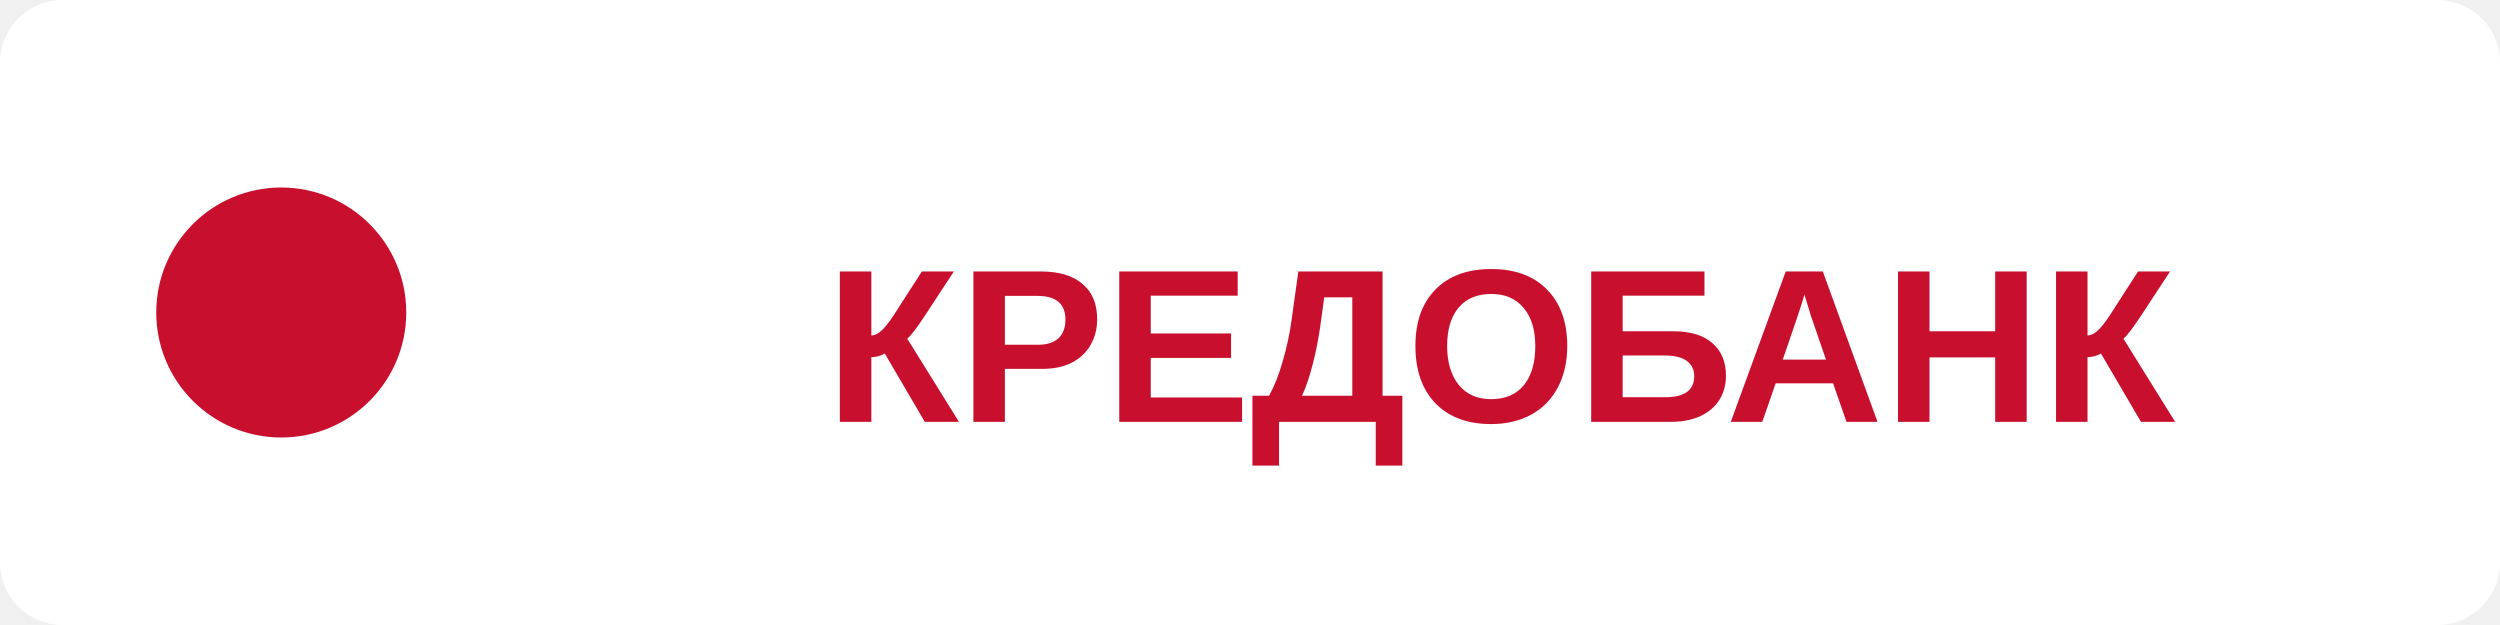
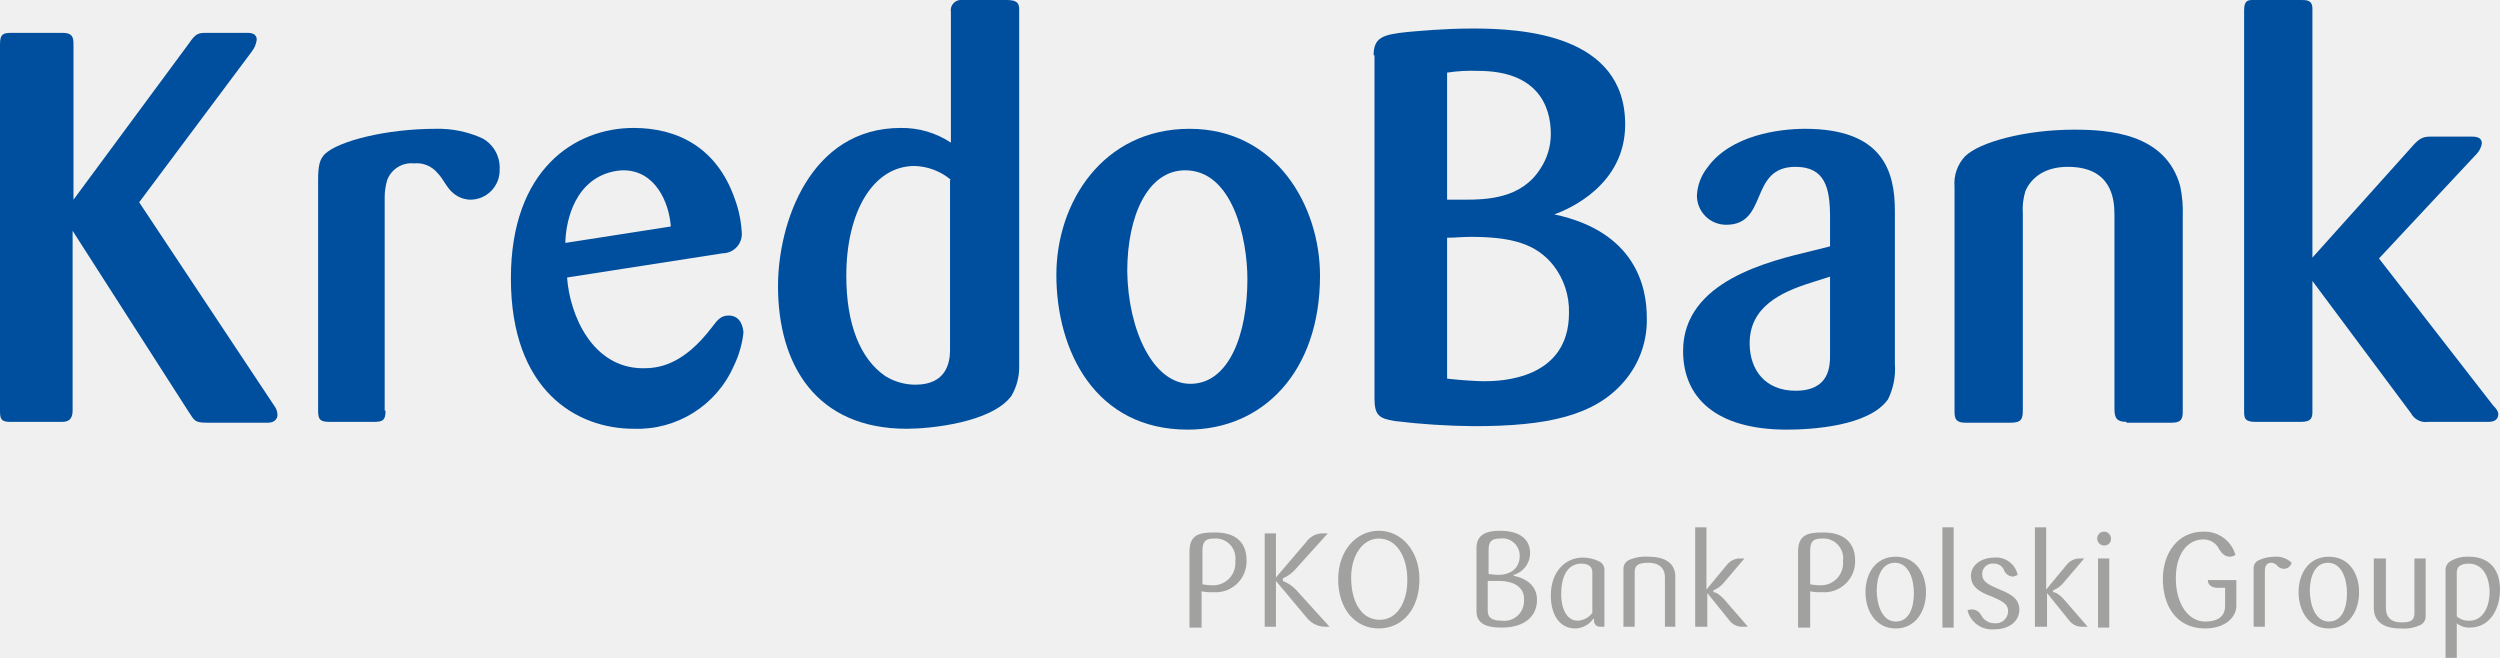
- <svg xmlns="http://www.w3.org/2000/svg" viewBox="0 0 160 40" role="img">
-   <rect width="160" height="40" rx="4" fill="#fff" />
-   <circle cx="18" cy="20" r="8" fill="#c8102e" />
-   <text x="96" y="27" text-anchor="middle" fill="#c8102e" font-family="Arial, sans-serif" font-size="14" font-weight="800">КРЕДОБАНК</text>
+ <svg xmlns="http://www.w3.org/2000/svg" viewBox="0 0 289.2 76.1">
+   <defs>
+     <style>.cls-1{fill:#004f9e;}.cls-2{fill:#a1a1a0;}</style>
+   </defs>
+   <g id="Layer_2" data-name="Layer 2">
+     <g id="Layer_1-2" data-name="Layer 1">
+       <path class="cls-1" d="M31.7,46.9a1.82,1.82,0,0,1,.4,1.1c0,.4-.3.9-1.1.9H24c-1.6,0-1.5-.3-2.2-1.3L8.4,26.7V47.5c0,1.1-.6,1.3-1.2,1.3H1.1c-1,0-1.1-.4-1.1-1.3V5.1C0,3.9.4,3.8,1.4,3.8H7.2c1.1,0,1.3.4,1.3,1.3v18l13.3-18c.9-1.3,1.1-1.3,2.3-1.3h4.5c.5,0,1.1.1,1.1.8A2.85,2.85,0,0,1,29.1,6l-13,17.4Z" />
+       <path class="cls-1" d="M44.6,47.5c0,1.1-.3,1.3-1.3,1.3H38.1c-1.1,0-1.3-.3-1.3-1.3V20.8c0-1.7.2-2.4.8-3,1.6-1.5,7.1-2.9,12.8-2.9A12.28,12.28,0,0,1,55.8,16a3.87,3.87,0,0,1,2,3.6,3.4,3.4,0,0,1-3.4,3.5,3.16,3.16,0,0,1-1.9-.7c-.8-.6-1.2-1.7-1.9-2.4a3.11,3.11,0,0,0-2.7-1.1,3,3,0,0,0-3.1,1.9,6.93,6.93,0,0,0-.3,2V47.5Z" />
+       <path class="cls-1" d="M77.6,26.2c-.2-2.8-1.8-6.5-5.5-6.5a6.4,6.4,0,0,0-3.1.9c-3.6,2.2-3.6,7.3-3.6,7.5Zm-12,5.9c.3,4.3,2.9,10.5,8.8,10.5,1.7,0,4.6-.3,8-4.8.6-.8,1-1.3,1.9-1.3,1.6,0,1.7,1.8,1.7,2a11.68,11.68,0,0,1-1.1,3.8,12.17,12.17,0,0,1-11.6,7.3c-6.6,0-14.2-4.4-14.2-17.4,0-12.6,7.4-17.4,14.2-17.4,5,0,9.6,2.2,11.7,8.2a13.27,13.27,0,0,1,.8,3.8,2.23,2.23,0,0,1-2.2,2.5Z" />
+       <path class="cls-1" d="M110,20.8a6.85,6.85,0,0,0-4.2-1.6c-4.8,0-7.9,5.3-7.9,12.7,0,5.6,1.6,9.6,4.5,11.6a6.62,6.62,0,0,0,3.5,1c3.6,0,4-2.6,4-4V20.8Zm0-19.4A1.19,1.19,0,0,1,111.3,0h5.1c1.2,0,1.5.3,1.5,1.1V42.4a6.59,6.59,0,0,1-.9,3.4c-2.3,3.1-9.4,3.8-12.1,3.8C94.4,49.6,90,42.2,90,33.1c0-7.3,3.7-18.3,14.2-18.3a10.24,10.24,0,0,1,5.8,1.7V1.4Z" />
+       <path class="cls-1" d="M137.7,44.4c4.5,0,6.6-5.8,6.6-12.1,0-4.7-1.7-12.6-7.2-12.6-4.3,0-6.7,5.2-6.7,11.7.1,6.8,3,13,7.3,13m-.3,5.3c-10.7,0-15.2-9.1-15.2-17.9,0-8.4,5.4-16.9,15.4-16.9s15.1,8.9,15.1,17c0,11.1-6.6,17.8-15.3,17.8" />
+       <path class="cls-1" d="M167.4,43.8c1.7.2,3.5.3,4.3.3,1.9,0,9.8-.2,9.8-7.9a8.61,8.61,0,0,0-1.8-5.5c-2-2.5-4.8-3.3-9.6-3.3-1,0-1.7.1-2.7.1Zm0-20.7h1.9c2.7,0,6.7-.1,8.9-3.6a7.27,7.27,0,0,0,1.2-4c0-3.3-1.6-7.3-8.4-7.3a18.74,18.74,0,0,0-3.6.2V23.1ZM158.9,6.4c0-2.1,1.1-2.4,3.9-2.7,1.2-.1,4.2-.4,7.6-.4,5.5,0,17.6.6,17.6,11.1,0,7-6.5,9.8-8.2,10.4,9.4,2,10.7,8.4,10.7,11.9a10.81,10.81,0,0,1-2.6,7.4c-3.4,4-8.9,5.2-17.4,5.2a82,82,0,0,1-9.2-.6c-1.7-.3-2.3-.6-2.3-2.6V6.4Z" />
+       <path class="cls-1" d="M209.5,32.7c-3.5,1.1-7.1,2.8-7.1,7,0,3.2,1.9,5.5,5.3,5.5,4,0,4-2.9,4-4.2V32Zm2.2-7.6c0-3.4-.6-5.8-4-5.8-5.4,0-3.1,6.7-8,6.7a3.37,3.37,0,0,1-3.4-3.4,5.64,5.64,0,0,1,1.2-3.2c2.7-3.8,8.4-4.5,11.3-4.5,9,0,10.4,4.9,10.4,9.5V42.1a7.91,7.91,0,0,1-.8,4.1c-2.2,3.1-8.8,3.5-11.7,3.5-8.2,0-12-3.7-12-9.1,0-8.1,10-10.4,15-11.6l2-.5Z" />
+       <path class="cls-1" d="M246,48.8c-1.1,0-1.4-.4-1.4-1.5V24.8c0-1.9-.4-5.5-5.4-5.5-2.6,0-4.2,1.2-4.9,2.8a7.16,7.16,0,0,0-.3,2.6V47.4c0,1-.1,1.5-1.4,1.5h-5.2c-1.1,0-1.3-.4-1.3-1.3v-26a4.56,4.56,0,0,1,1.2-3.5c1.7-1.7,7.1-3.1,12.6-3.1,4,0,10.6.4,12.3,6.5a14.21,14.21,0,0,1,.3,3.5V47.6c0,.9-.2,1.3-1.3,1.3H246Z" />
+       <path class="cls-1" d="M288.4,46.9c.4.4.6.7.6,1,0,.5-.3.9-1.1.9h-7a1.93,1.93,0,0,1-2-1L267.5,32.5V47.6c0,.7-.1,1.2-1.3,1.2h-5.3c-1.2,0-1.3-.4-1.3-1.2V1.2c0-1.1.4-1.2,1-1.2h5.6c.6,0,1.3,0,1.3,1V29.8l11.4-12.7c1.1-1.3,1.5-1.3,2.6-1.3h4.3c.5,0,1.3,0,1.3.8a2.27,2.27,0,0,1-.6,1.2L275.2,29.9Z" />
+       <path class="cls-2" d="M140.4,62.3c-.9,0-1.3.3-1.3,1.4v3.9c.2,0,.5.1,1,.1a2.57,2.57,0,0,0,2.8-2.8,2.29,2.29,0,0,0-2.5-2.6m3.8,2.5a3.57,3.57,0,0,1-3.9,3.7,4.51,4.51,0,0,1-1.3-.1v4.2h-1.4V63.8c0-1.9,1.1-2.2,2.7-2.2,2.8-.1,3.9,1.3,3.9,3.2" />
+       <path class="cls-2" d="M147.6,67.2v5.3h-1.3V61.7h1.3v5.1l3.5-4.1a2.32,2.32,0,0,1,2-1h.5l-3.7,4.1a3.88,3.88,0,0,1-1.5,1.1v.3a4.37,4.37,0,0,1,1.5,1l3.9,4.3h-.6a2.75,2.75,0,0,1-2-1Z" />
+       <path class="cls-2" d="M159.5,62.3c-1.9,0-3.2,2-3.2,4.5,0,3,1.3,4.9,3.3,4.9s3.2-2,3.2-4.6c0-2.8-1.3-4.8-3.3-4.8m0,10.4c-2.7,0-4.7-2.2-4.7-5.7,0-3.2,2-5.6,4.7-5.6s4.7,2.4,4.7,5.6c0,3.5-2,5.7-4.7,5.7" />
+       <path class="cls-2" d="M173.3,67.2h-1.2v3.4c0,.8.4,1.2,1.6,1.2a2.29,2.29,0,0,0,2.6-2.3c.1-1.4-.9-2.3-3-2.3m.2-4.9c-.9,0-1.3.3-1.3,1.3v2.8c.2,0,.6.1,1.1.1,1.5,0,2.5-.8,2.5-2.2a2,2,0,0,0-2.3-2m.2,10.3c-2,0-2.9-.6-2.9-1.9V63.4c0-1.6,1.2-2,2.7-2,2.6,0,3.5,1.2,3.5,2.6a2.6,2.6,0,0,1-1.9,2.5v.1c1.4.3,2.7,1.1,2.7,2.8s-1.2,3.2-4.1,3.2" />
+       <path class="cls-2" d="M184.2,66.2c0-.7-.5-1-1.3-1-1.3,0-2.3,1.1-2.3,3.5,0,2,.8,3.1,1.9,3.1a2.23,2.23,0,0,0,1.7-.9V66.2Zm1.3,6.3h-.4a.66.66,0,0,1-.7-.6v-.3h-.1a2.61,2.61,0,0,1-2.1,1.1c-1.7,0-2.8-1.5-2.8-3.8,0-2.8,1.7-4.4,3.7-4.4a4.36,4.36,0,0,1,1.8.4,1.08,1.08,0,0,1,.7,1.1v6.5Z" />
+       <path class="cls-2" d="M192.6,72.5V66.8c0-1.1-.7-1.7-1.9-1.7s-1.6.3-1.6,1.1v6.3h-1.3V65.8a1.1,1.1,0,0,1,.6-1,4.74,4.74,0,0,1,2.3-.4c2,0,3.1.8,3.1,2.3v5.8h-1.2Z" />
+       <path class="cls-2" d="M197.4,72.5h-1.3V61h1.3v7.2l2.4-2.9a1.93,1.93,0,0,1,1.5-.7h.5l-2.3,2.7a3.18,3.18,0,0,1-1.3,1v.2c.3,0,.8.3,1.4,1l2.6,3h-.5a1.88,1.88,0,0,1-1.7-.8l-2.5-3.1v3.9Z" />
+       <path class="cls-2" d="M210.7,62.3c-.9,0-1.3.3-1.3,1.4v3.9c.2,0,.5.1,1,.1a2.57,2.57,0,0,0,2.8-2.8,2.29,2.29,0,0,0-2.5-2.6m3.9,2.5a3.57,3.57,0,0,1-3.9,3.7,4.51,4.51,0,0,1-1.3-.1v4.2H208V63.8c0-1.9,1.1-2.2,2.7-2.2,2.7-.1,3.9,1.3,3.9,3.2" />
+       <path class="cls-2" d="M219.2,65.1c-1.5,0-2.1,1.6-2.1,3.2s.6,3.6,2.2,3.6,2.1-1.7,2.1-3.3-.6-3.5-2.2-3.5m.1,7.6c-2.3,0-3.5-2-3.5-4.2s1.2-4.1,3.5-4.1,3.5,1.9,3.5,4.1-1.2,4.2-3.5,4.2" />
+       <rect class="cls-2" x="224.7" y="61" width="1.3" height="11.6" />
+       <path class="cls-2" d="M231.1,68.1c1.2.5,2.5,1,2.5,2.4s-1.2,2.3-2.9,2.3a2.91,2.91,0,0,1-3.1-2.2,1.22,1.22,0,0,1,1.6.6,1.72,1.72,0,0,0,1.5.9,1.42,1.42,0,0,0,1.6-1.4c0-.9-.8-1.2-1.9-1.7-1.4-.5-2.4-1.1-2.4-2.4s1.3-2.1,2.7-2.1a2.53,2.53,0,0,1,2.7,2,1.42,1.42,0,0,1-.6.2,1.19,1.19,0,0,1-1-.8,1.21,1.21,0,0,0-1.2-.7,1.18,1.18,0,0,0-1.3,1.2c0,.9.7,1.2,1.8,1.7" />
+       <path class="cls-2" d="M236.7,72.5h-1.3V61h1.3v7.2l2.4-2.9a1.93,1.93,0,0,1,1.5-.7h.5l-2.3,2.7a3.18,3.18,0,0,1-1.3,1v.2c.3,0,.8.3,1.4,1l2.6,3H241a1.88,1.88,0,0,1-1.7-.8l-2.5-3.1v3.9Z" />
+       <path class="cls-2" d="M242.7,64.6H244v8h-1.3Zm.7-1.5a.8.8,0,1,1,.8-.8.74.74,0,0,1-.8.8" />
+       <path class="cls-2" d="M258.7,67v3.1c0,1.3-1.3,2.6-3.6,2.6-3.4,0-4.9-2.7-4.9-5.7s1.7-5.5,4.7-5.5a3.72,3.72,0,0,1,3.7,2.7,1.42,1.42,0,0,1-.6.2c-.5,0-.9-.2-1.3-.9a2,2,0,0,0-1.8-1.1c-1.8,0-3.2,1.6-3.2,4.5s1.4,5,3.4,5c1.7,0,2.3-.8,2.3-1.8V68h-.8c-.7,0-1.2-.3-1.2-.9h3.3Z" />
+       <path class="cls-2" d="M264.2,65.8a1,1,0,0,1-.8-.4.91.91,0,0,0-.7-.3c-.4,0-.7.3-.7.9v6.5h-1.3V65.8a1,1,0,0,1,.6-1,4.36,4.36,0,0,1,1.8-.4,2.58,2.58,0,0,1,2,.7.93.93,0,0,1-.9.7" />
+       <path class="cls-2" d="M269.3,65.1c-1.5,0-2.1,1.6-2.1,3.2s.6,3.6,2.2,3.6,2.1-1.7,2.1-3.3-.6-3.5-2.2-3.5m.1,7.6c-2.3,0-3.5-2-3.5-4.2s1.2-4.1,3.5-4.1,3.5,1.9,3.5,4.1-1.2,4.2-3.5,4.2" />
+       <path class="cls-2" d="M276,64.6v5.7c0,1.1.6,1.7,1.8,1.7s1.5-.3,1.5-1.1V64.6h1.3v6.7a1.1,1.1,0,0,1-.6,1,4.5,4.5,0,0,1-2.3.4c-2,0-3.1-.8-3.1-2.4V64.6Z" />
+       <path class="cls-2" d="M285.6,65.2c-1,0-1.4.4-1.4,1v5.1a2.07,2.07,0,0,0,1.5.5c1.4,0,2.3-1.4,2.3-3.4-.1-2.3-1.2-3.2-2.4-3.2m-1.4,10.9h-1.3V66a1.15,1.15,0,0,1,.6-1.1,3.81,3.81,0,0,1,2.1-.5c2.4,0,3.6,1.5,3.6,3.8s-1.2,4.4-3.5,4.4a2.25,2.25,0,0,1-1.5-.5v4Z" />
+     </g>
+   </g>
</svg>
